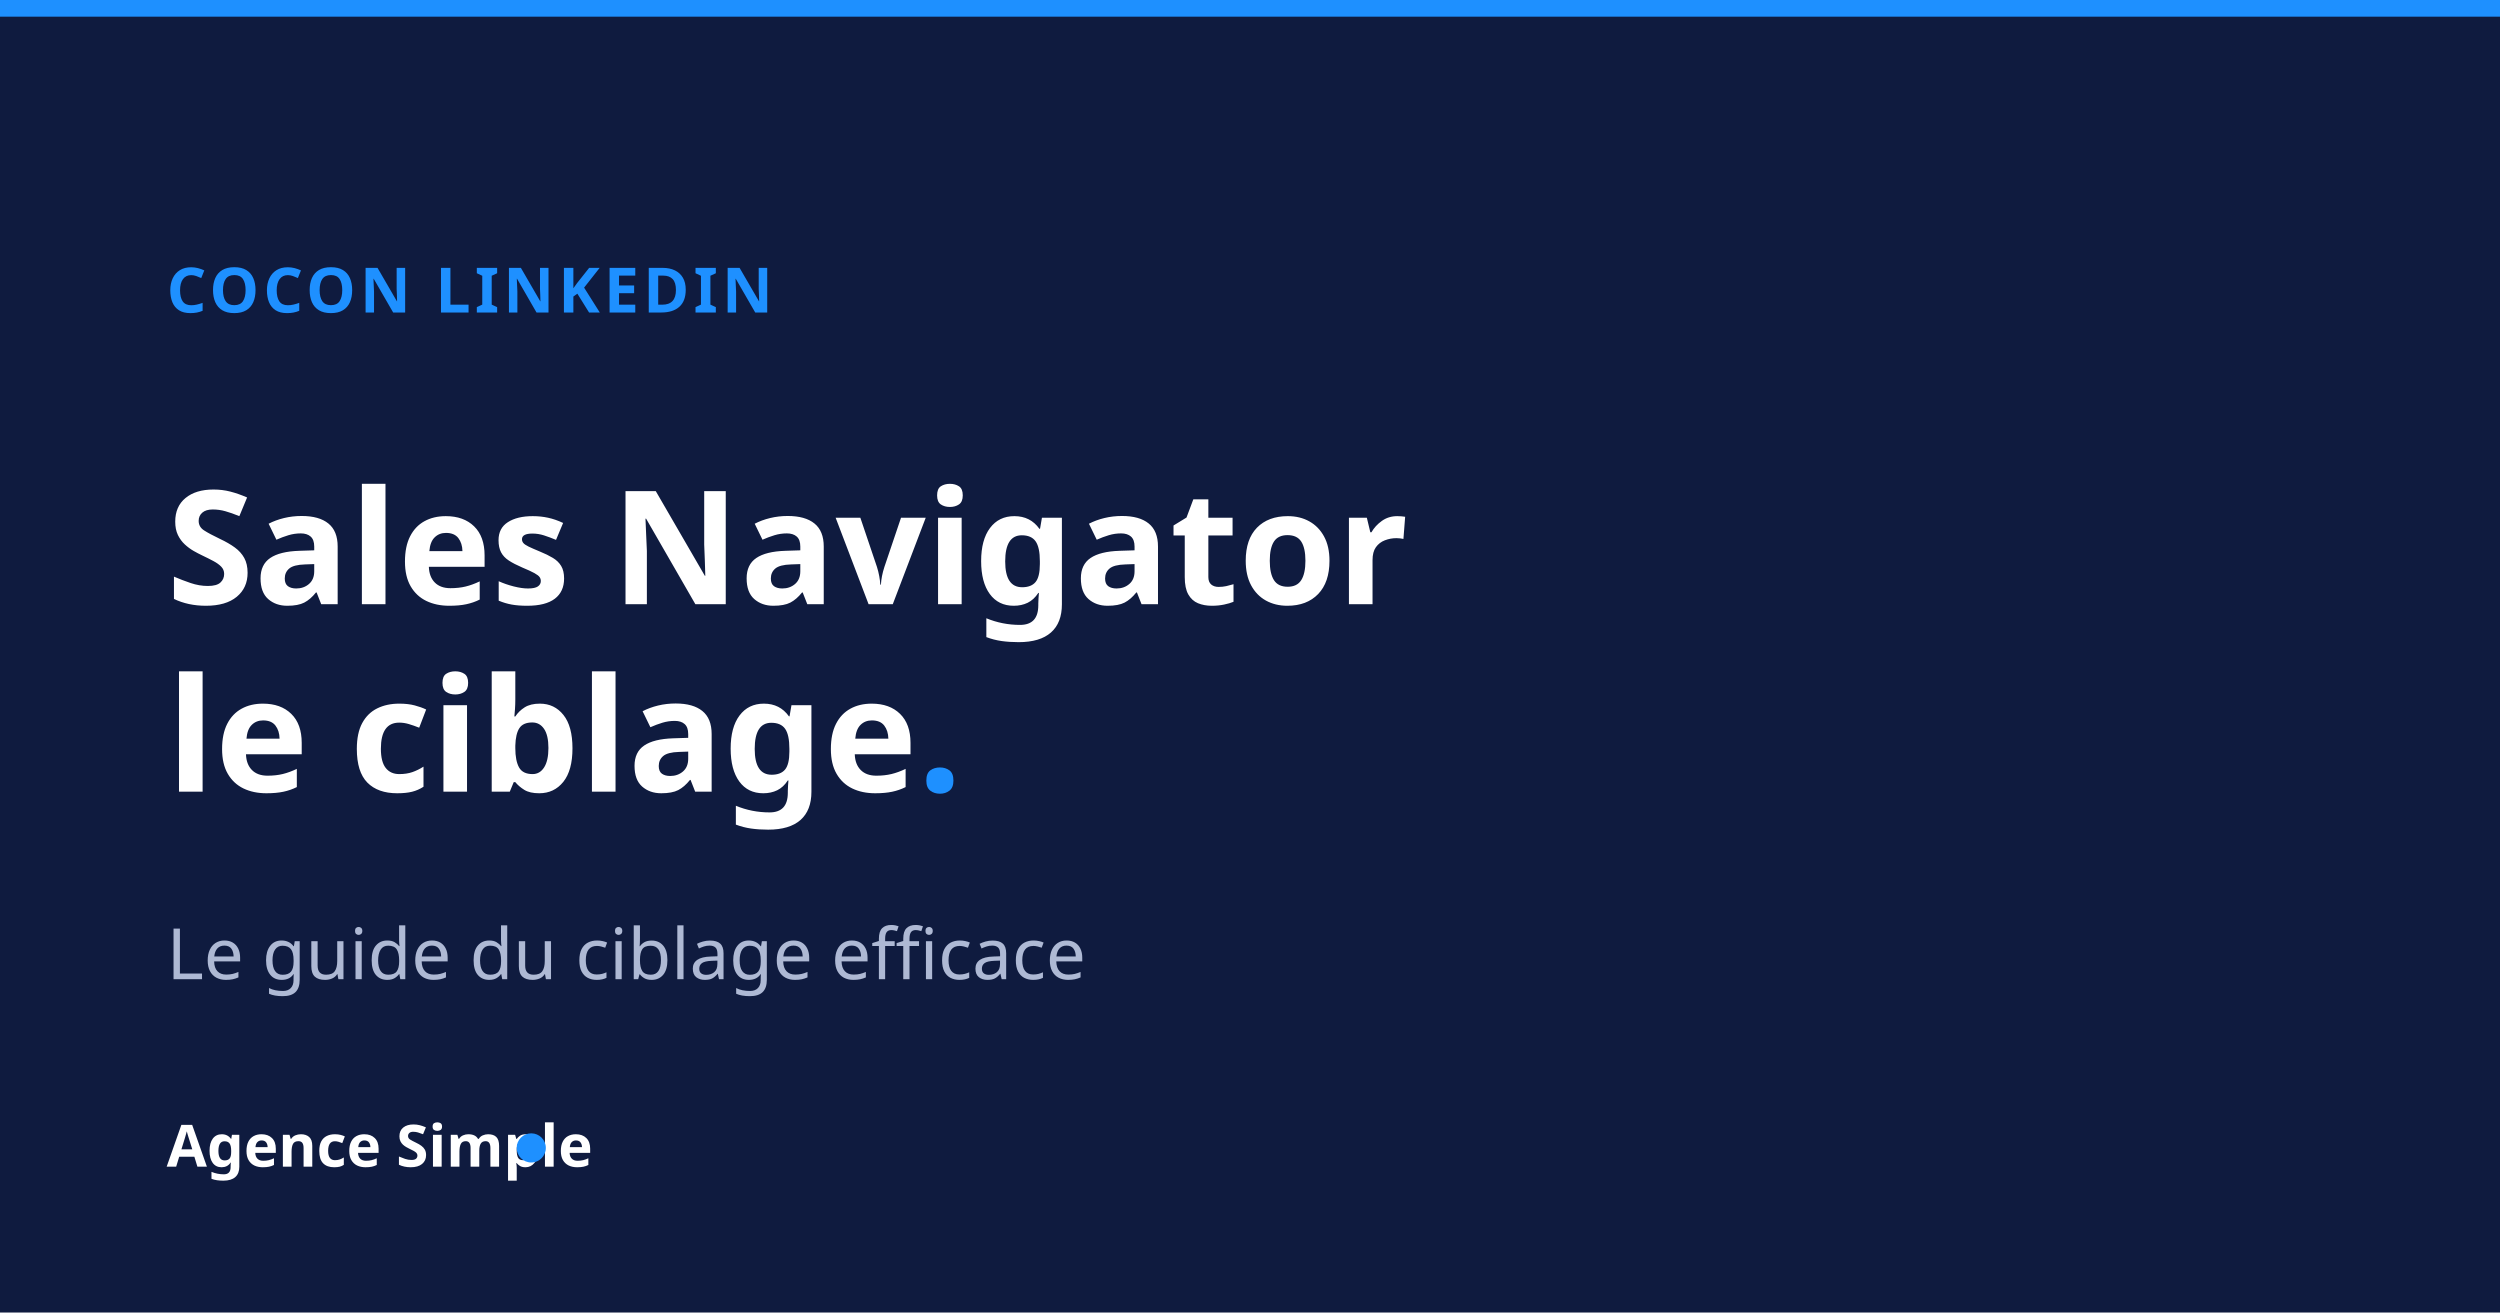
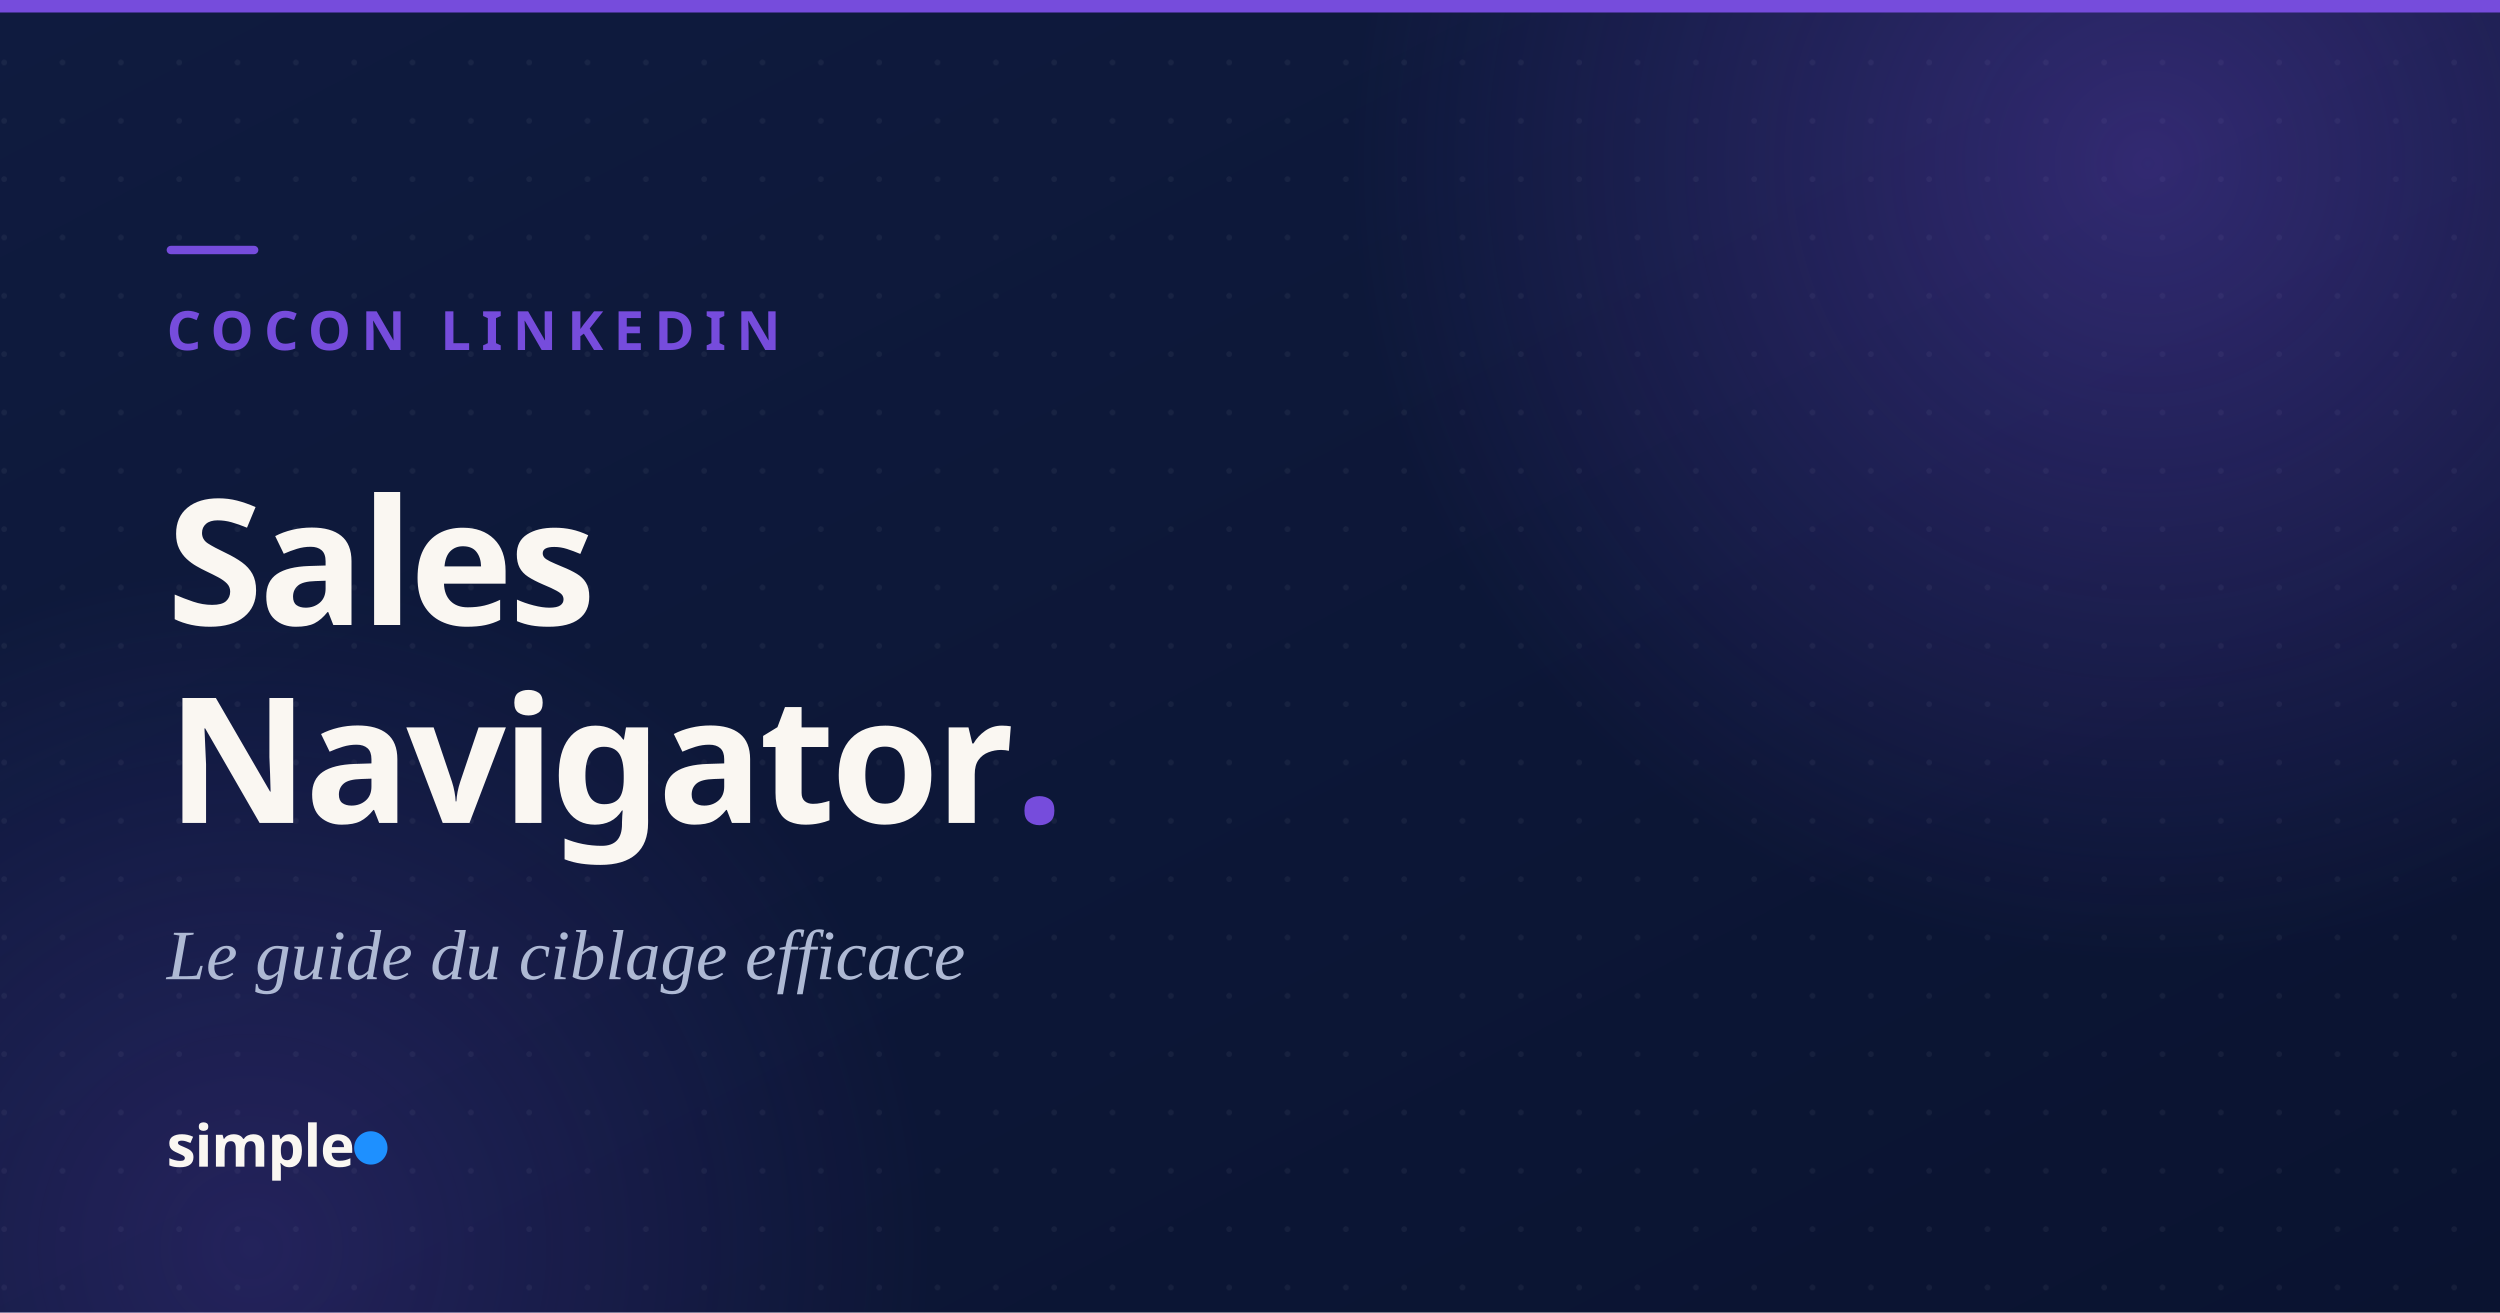
- <svg xmlns="http://www.w3.org/2000/svg" width="1200" height="630" viewBox="0 0 1200 630" role="img" aria-label="Sales Navigator : le guide du ciblage efficace">
-   <rect width="1200" height="630" fill="#0F1B3F" />
-   <rect x="0" y="0" width="1200" height="8" fill="#1E90FF" />
-   <text x="80" y="150" font-family="'Plus Jakarta Sans', 'Segoe UI', sans-serif" font-size="30" font-weight="600" fill="#1E90FF" letter-spacing="2">COCON LINKEDIN</text>
-   <text x="80" y="290" font-family="'Plus Jakarta Sans', 'Segoe UI', sans-serif" font-size="76" font-weight="800" fill="#FFFFFF">Sales Navigator</text>
-   <text x="80" y="380" font-family="'Plus Jakarta Sans', 'Segoe UI', sans-serif" font-size="76" font-weight="800" fill="#FFFFFF">le ciblage<tspan fill="#1E90FF">.</tspan>
+ <svg xmlns="http://www.w3.org/2000/svg" width="1200" height="630" viewBox="0 0 1200 630" role="img" aria-label="Sales Navigator : Le guide du ciblage efficace">
+   <defs>
+     <linearGradient id="bg" x1="0" y1="0" x2="1" y2="1">
+       <stop offset="0" stop-color="#0F1B3F" />
+       <stop offset="1" stop-color="#0a1330" />
+     </linearGradient>
+     <radialGradient id="glow1" cx="0.5" cy="0.5" r="0.5">
+       <stop offset="0" stop-color="#764cdc" stop-opacity="0.35" />
+       <stop offset="1" stop-color="#764cdc" stop-opacity="0" />
+     </radialGradient>
+     <radialGradient id="glow2" cx="0.5" cy="0.5" r="0.5">
+       <stop offset="0" stop-color="#764cdc" stop-opacity="0.22" />
+       <stop offset="1" stop-color="#764cdc" stop-opacity="0" />
+     </radialGradient>
+     <pattern id="dots" width="28" height="28" patternUnits="userSpaceOnUse">
+       <circle cx="2" cy="2" r="1.4" fill="#FFFFFF" opacity="0.05" />
+     </pattern>
+   </defs>
+   <rect width="1200" height="630" fill="url(#bg)" />
+   <rect width="1200" height="630" fill="url(#dots)" />
+   <circle cx="1030" cy="80" r="380" fill="url(#glow1)" />
+   <circle cx="120" cy="600" r="330" fill="url(#glow2)" />
+   <rect x="0" y="0" width="1200" height="6" fill="#764cdc" />
+   <rect x="80" y="118" width="44" height="4" rx="2" fill="#764cdc" />
+   <text x="80" y="168" font-family="'Plus Jakarta Sans', 'Segoe UI', sans-serif" font-size="26" font-weight="700" fill="#764cdc" letter-spacing="5">COCON LINKEDIN</text>
+   <text x="80" y="300" font-family="'Plus Jakarta Sans', 'Segoe UI', sans-serif" font-size="84" font-weight="800" fill="#FAF7F2" letter-spacing="-2">Sales</text>
+   <text x="80" y="395" font-family="'Plus Jakarta Sans', 'Segoe UI', sans-serif" font-size="84" font-weight="800" fill="#FAF7F2" letter-spacing="-2">Navigator<tspan fill="#764cdc">.</tspan>
  </text>
-   <text x="80" y="470" font-family="'Plus Jakarta Sans', 'Segoe UI', sans-serif" font-size="34" font-weight="400" fill="#AEB9D4">Le guide du ciblage efficace</text>
-   <text x="80" y="560" font-family="'Plus Jakarta Sans', 'Segoe UI', sans-serif" font-size="28" font-weight="700" fill="#FFFFFF">Agence Simple</text>
-   <circle cx="255" cy="551" r="7" fill="#1E90FF" />
+   <text x="80" y="470" font-family="Georgia, 'Times New Roman', serif" font-style="italic" font-size="34" fill="#AEB9D4">Le guide du ciblage efficace</text>
+   <text x="80" y="560" font-family="'Plus Jakarta Sans', 'Segoe UI', sans-serif" font-size="28" font-weight="800" fill="#FAF7F2" letter-spacing="-0.5">simple</text>
+   <circle cx="178" cy="551" r="8" fill="#1E90FF" />
</svg>
